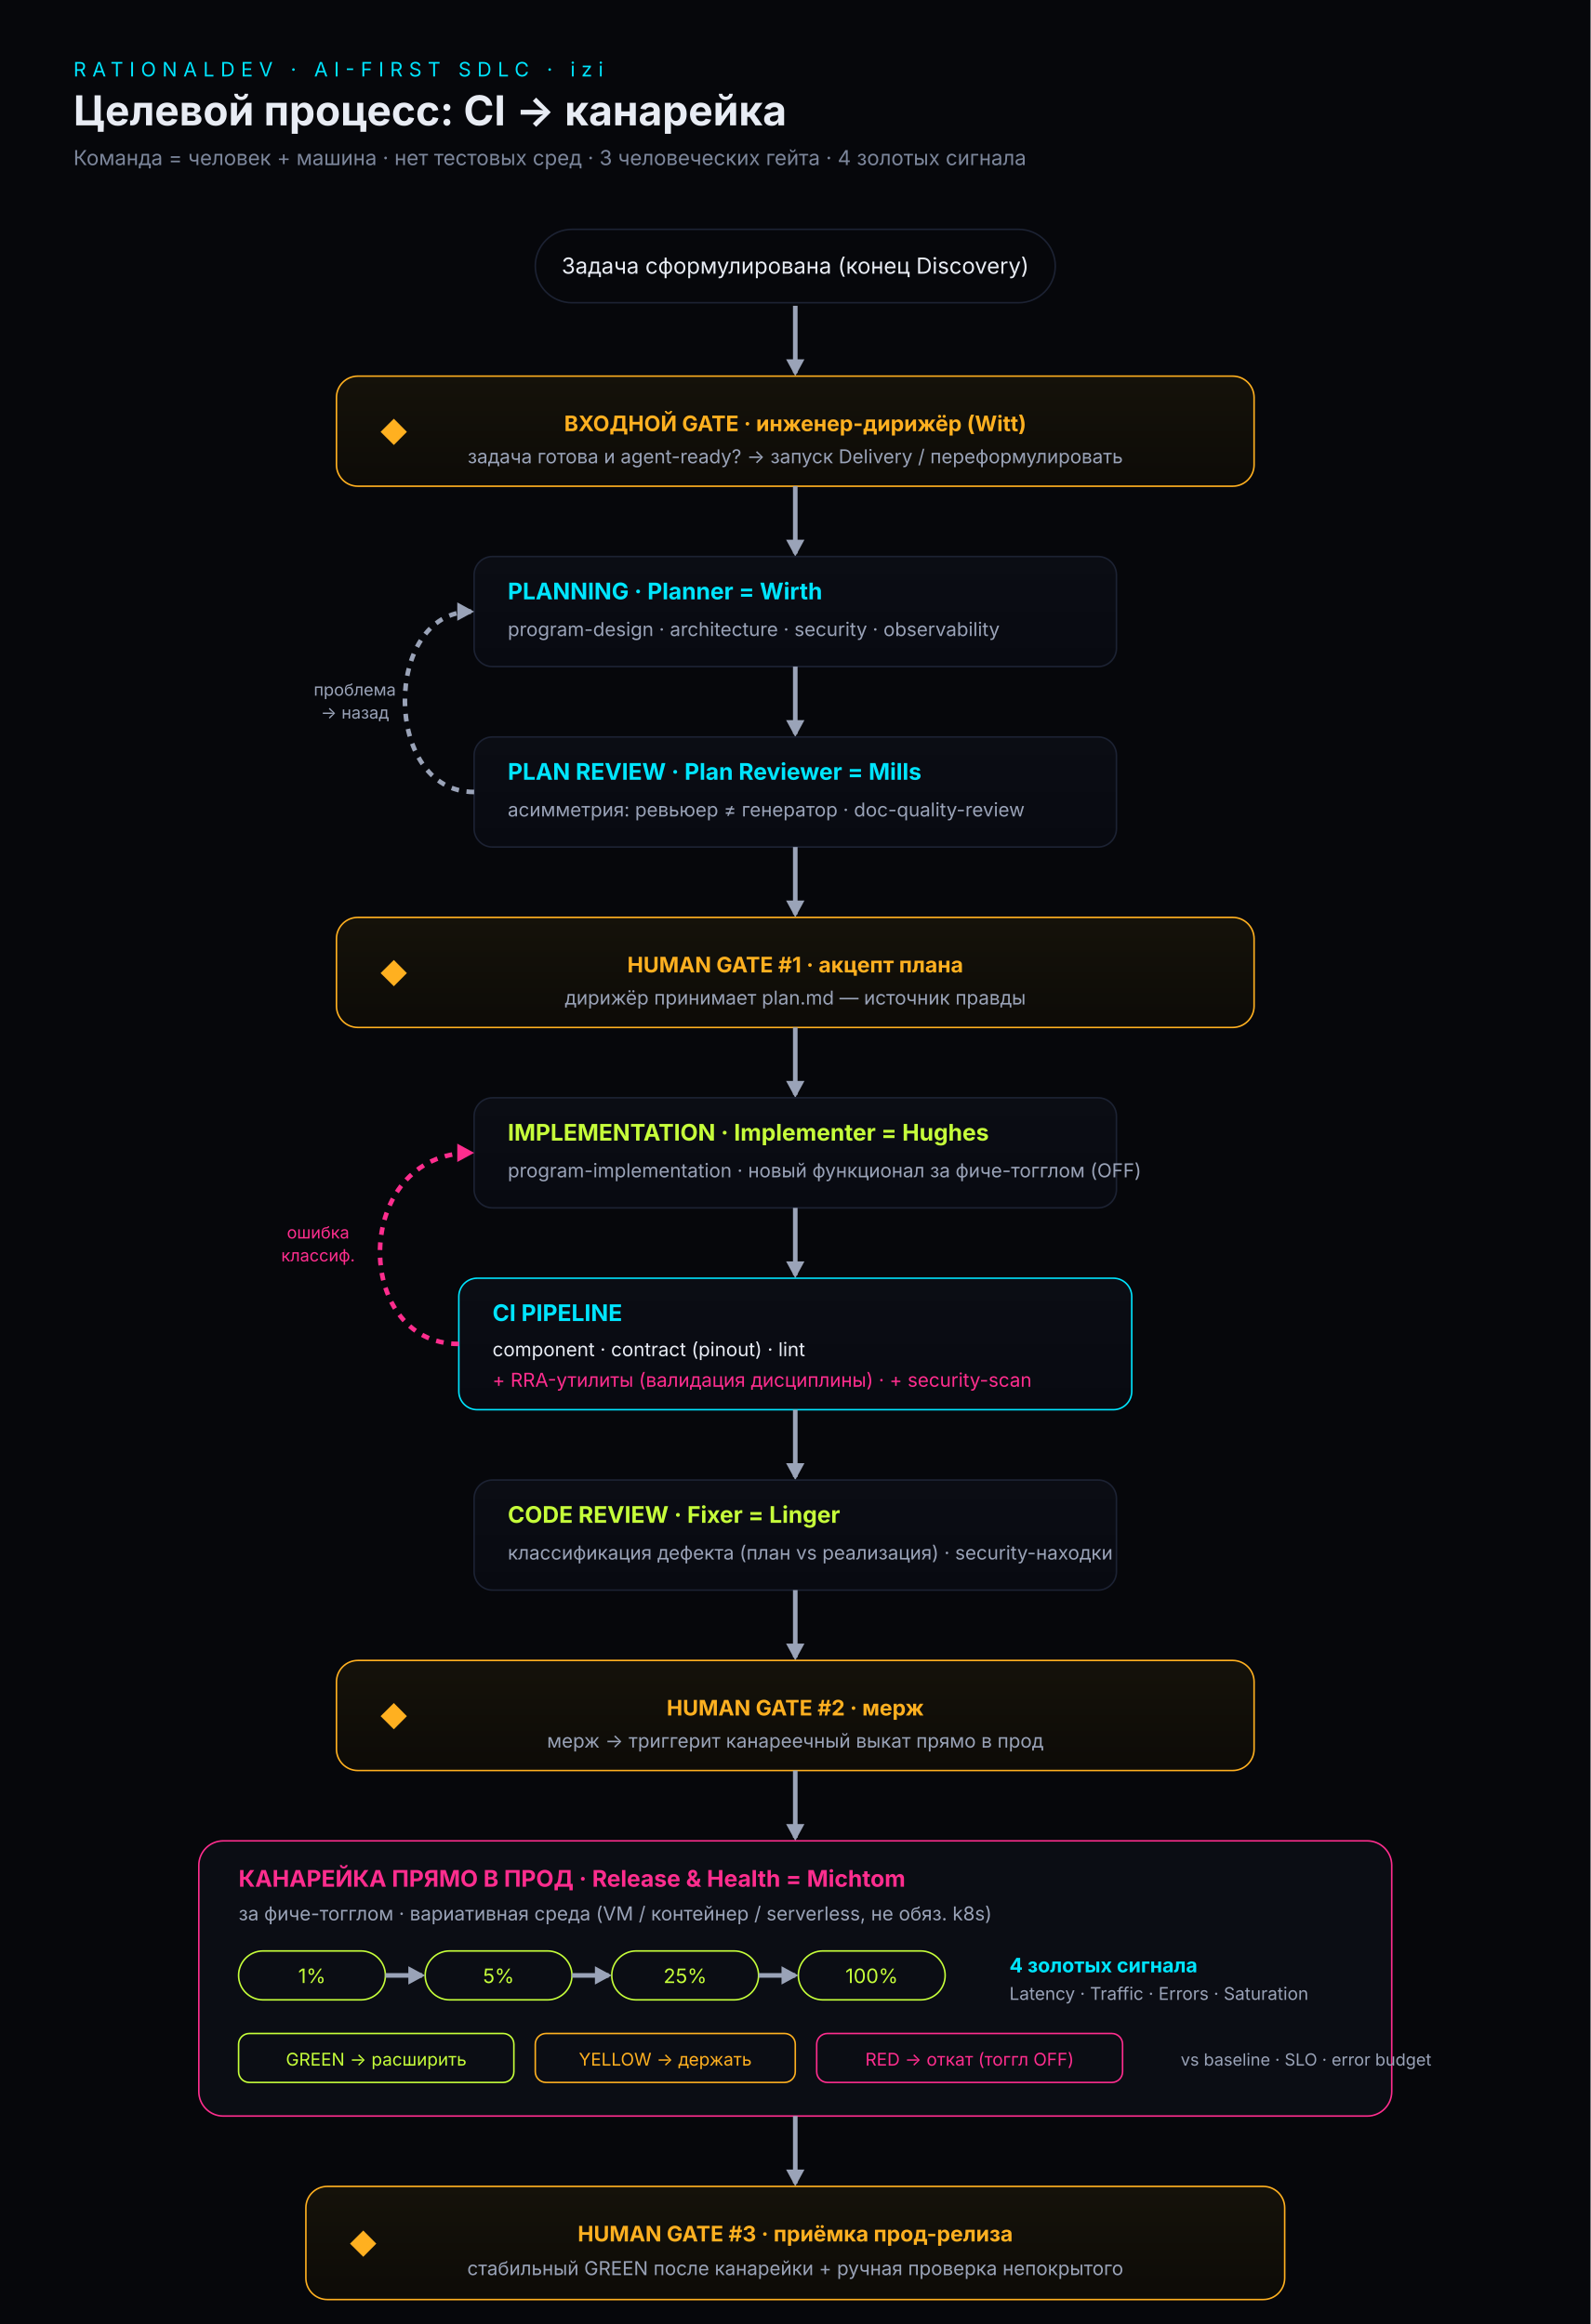
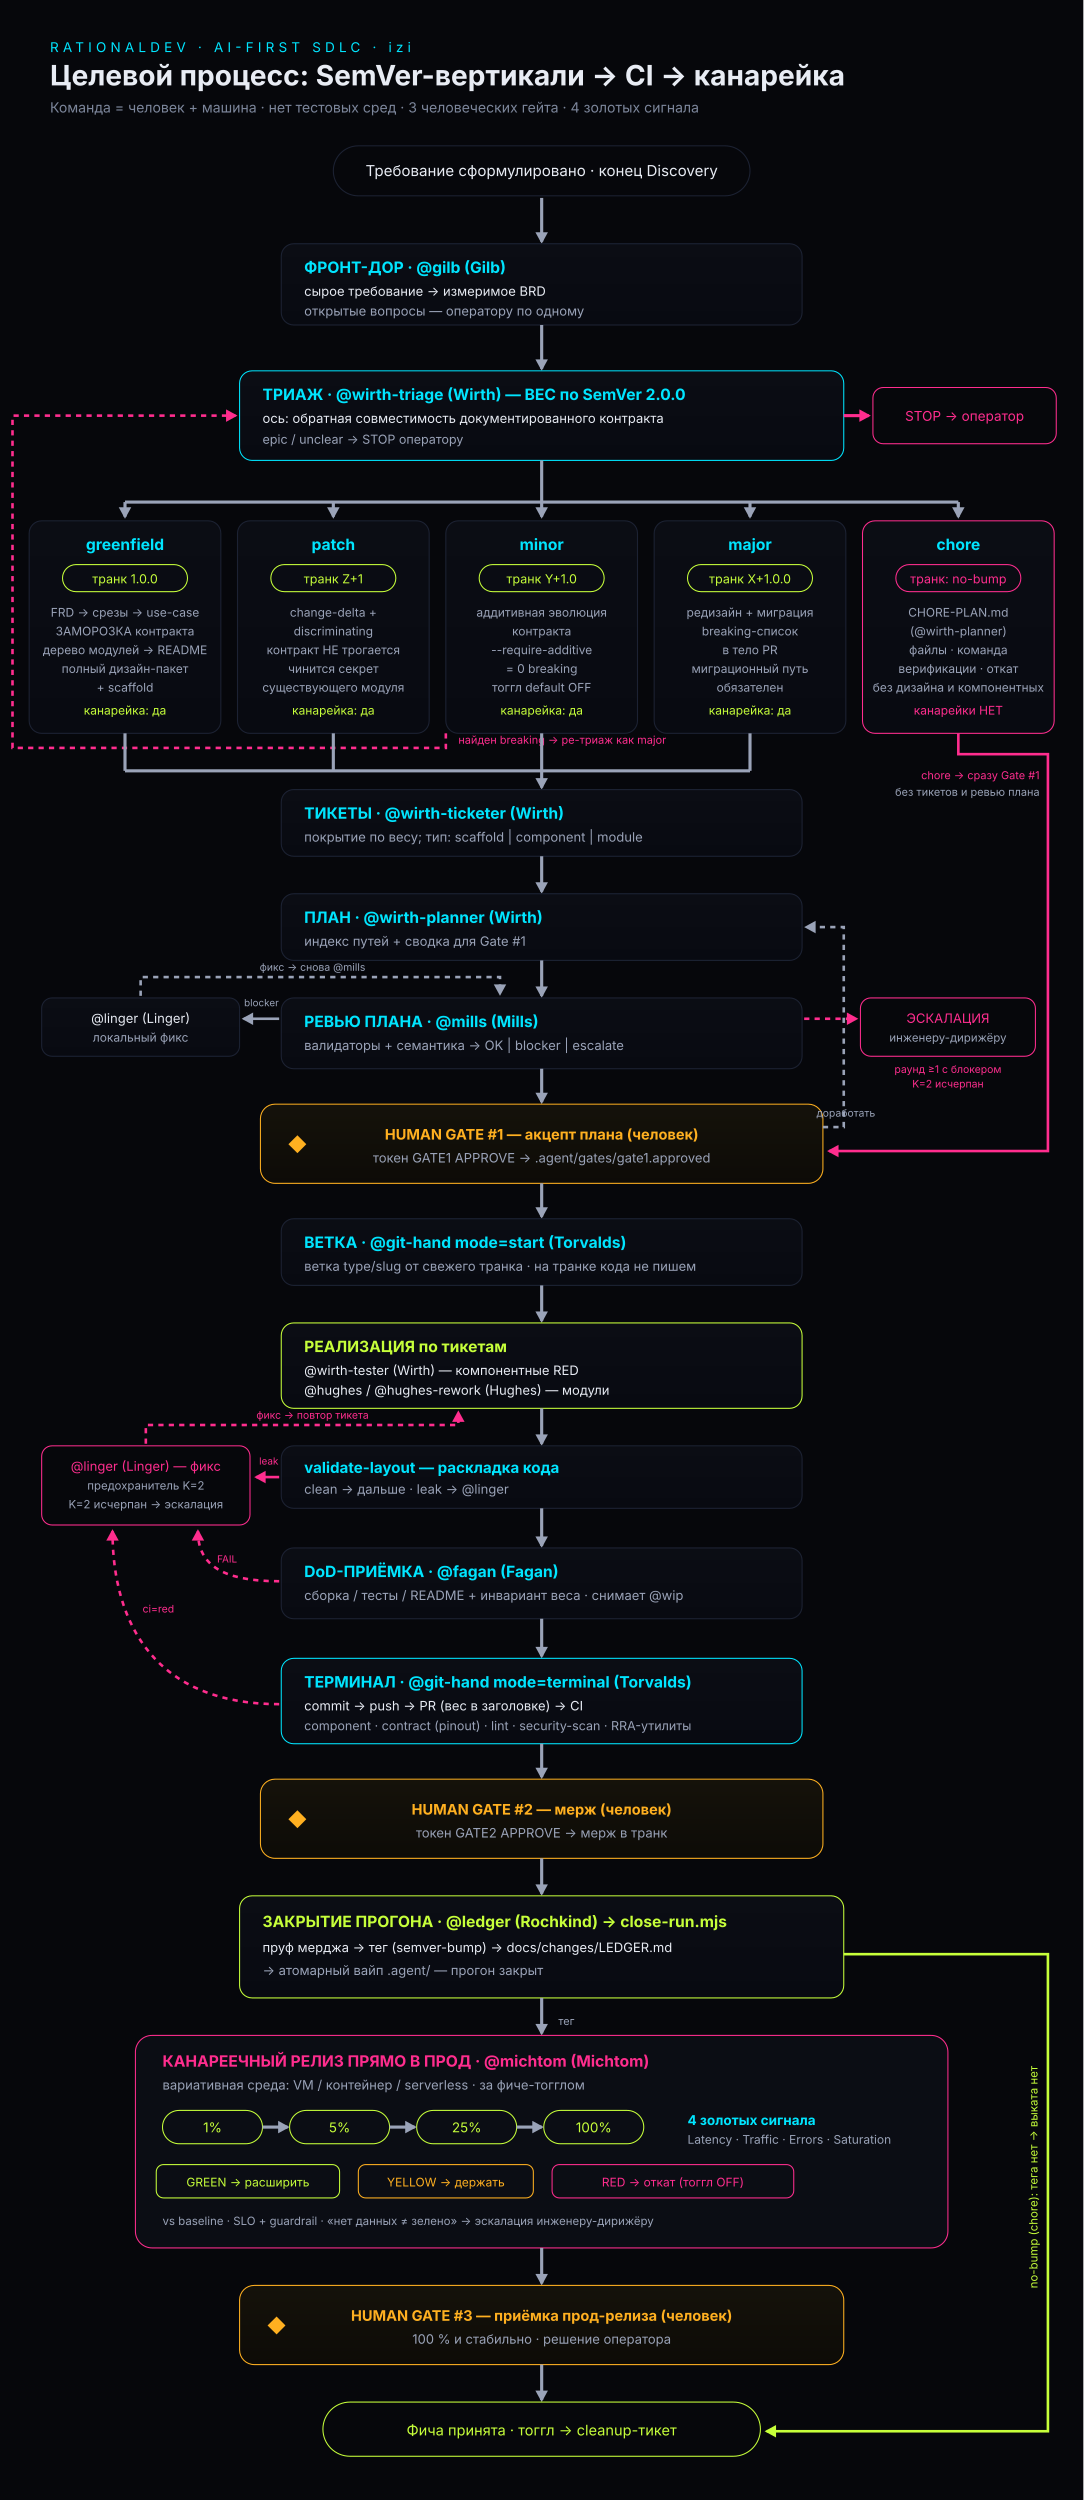
- <svg xmlns="http://www.w3.org/2000/svg" viewBox="0 0 1040 1520" font-family="-apple-system,Segoe UI,Inter,Roboto,sans-serif">
+ <svg xmlns="http://www.w3.org/2000/svg" viewBox="0 0 1040 2400" font-family="-apple-system,Segoe UI,Inter,Roboto,sans-serif">
  <defs>
    <linearGradient id="card" x1="0" y1="0" x2="0" y2="1">
      <stop offset="0" stop-color="#0b0d14" />
      <stop offset="1" stop-color="#080a11" />
    </linearGradient>
    <linearGradient id="gate" x1="0" y1="0" x2="0" y2="1">
      <stop offset="0" stop-color="#15120a" />
      <stop offset="1" stop-color="#0d0b07" />
    </linearGradient>
    <marker id="arr" markerUnits="userSpaceOnUse" markerWidth="13" markerHeight="13" refX="9" refY="6" orient="auto">
      <path d="M0,0 L11,6 L0,12 Z" fill="#9aa3b8" />
    </marker>
    <marker id="arrR" markerUnits="userSpaceOnUse" markerWidth="13" markerHeight="13" refX="9" refY="6" orient="auto">
      <path d="M0,0 L11,6 L0,12 Z" fill="#ff2d8e" />
    </marker>
+     <marker id="arrG" markerUnits="userSpaceOnUse" markerWidth="13" markerHeight="13" refX="9" refY="6" orient="auto">
+       <path d="M0,0 L11,6 L0,12 Z" fill="#c6ff3a" />
+     </marker>
  </defs>
-   <rect x="0" y="0" width="1040" height="1520" fill="#06070b" />
+   <rect x="0" y="0" width="1040" height="2400" fill="#06070b" />
  <text x="48" y="50" fill="#00e5ff" font-size="13" letter-spacing="4">RATIONALDEV · AI-FIRST SDLC · izi</text>
-   <text x="48" y="82" fill="#e8ecf4" font-size="27" font-weight="700">Целевой процесс: CI → канарейка</text>
+   <text x="48" y="82" fill="#e8ecf4" font-size="27" font-weight="700">Целевой процесс: SemVer-вертикали → CI → канарейка</text>
  <text x="48" y="108" fill="#7c869b" font-size="13.5">Команда = человек + машина · нет тестовых сред · 3 человеческих гейта · 4 золотых сигнала</text>
-   <rect x="350" y="150" width="340" height="48" rx="24" fill="none" stroke="#1c2233" />
-   <text x="520" y="179" fill="#e8ecf4" font-size="14.5" text-anchor="middle">Задача сформулирована (конец Discovery)</text>
-   <line x1="520" y1="200" x2="520" y2="244" stroke="#9aa3b8" stroke-width="3" marker-end="url(#arr)" />
-   <rect x="220" y="246" width="600" height="72" rx="14" fill="url(#gate)" stroke="#ffb020" />
-   <text x="248" y="289" fill="#ffb020" font-size="18">◆</text>
-   <text x="520" y="282" fill="#ffb020" font-size="14" text-anchor="middle" font-weight="700">ВХОДНОЙ GATE · инженер-дирижёр (Witt)</text>
-   <text x="520" y="303" fill="#9aa3b8" font-size="12.5" text-anchor="middle">задача готова и agent-ready? → запуск Delivery / переформулировать</text>
-   <line x1="520" y1="318" x2="520" y2="362" stroke="#9aa3b8" stroke-width="3" marker-end="url(#arr)" />
-   <rect x="310" y="364" width="420" height="72" rx="12" fill="url(#card)" stroke="#1c2233" />
-   <text x="332" y="392" fill="#00e5ff" font-size="15" font-weight="700">PLANNING · Planner = Wirth</text>
-   <text x="332" y="416" fill="#9aa3b8" font-size="12.5">program-design · architecture · security · observability</text>
-   <line x1="520" y1="436" x2="520" y2="480" stroke="#9aa3b8" stroke-width="3" marker-end="url(#arr)" />
-   <rect x="310" y="482" width="420" height="72" rx="12" fill="url(#card)" stroke="#1c2233" />
-   <text x="332" y="510" fill="#00e5ff" font-size="15" font-weight="700">PLAN REVIEW · Plan Reviewer = Mills</text>
-   <text x="332" y="534" fill="#9aa3b8" font-size="12.5">асимметрия: ревьюер ≠ генератор · doc-quality-review</text>
-   <path d="M310,518 C250,518 250,400 308,400" fill="none" stroke="#9aa3b8" stroke-width="3" stroke-dasharray="5 5" marker-end="url(#arr)" />
-   <text x="232" y="455" fill="#9aa3b8" font-size="11" text-anchor="middle">проблема</text>
-   <text x="232" y="470" fill="#9aa3b8" font-size="11" text-anchor="middle">→ назад</text>
-   <line x1="520" y1="554" x2="520" y2="598" stroke="#9aa3b8" stroke-width="3" marker-end="url(#arr)" />
-   <rect x="220" y="600" width="600" height="72" rx="14" fill="url(#gate)" stroke="#ffb020" />
-   <text x="248" y="643" fill="#ffb020" font-size="18">◆</text>
-   <text x="520" y="636" fill="#ffb020" font-size="14" text-anchor="middle" font-weight="700">HUMAN GATE #1 · акцепт плана</text>
-   <text x="520" y="657" fill="#9aa3b8" font-size="12.5" text-anchor="middle">дирижёр принимает plan.md — источник правды</text>
-   <line x1="520" y1="672" x2="520" y2="716" stroke="#9aa3b8" stroke-width="3" marker-end="url(#arr)" />
-   <rect x="310" y="718" width="420" height="72" rx="12" fill="url(#card)" stroke="#1c2233" />
-   <text x="332" y="746" fill="#c6ff3a" font-size="15" font-weight="700">IMPLEMENTATION · Implementer = Hughes</text>
-   <text x="332" y="770" fill="#9aa3b8" font-size="12.5">program-implementation · новый функционал за фиче-тогглом (OFF)</text>
-   <line x1="520" y1="790" x2="520" y2="834" stroke="#9aa3b8" stroke-width="3" marker-end="url(#arr)" />
-   <rect x="300" y="836" width="440" height="86" rx="12" fill="url(#card)" stroke="#00e5ff" />
-   <text x="322" y="864" fill="#00e5ff" font-size="15" font-weight="700">CI PIPELINE</text>
-   <text x="322" y="887" fill="#e8ecf4" font-size="12.5">component · contract (pinout) · lint</text>
-   <text x="322" y="907" fill="#ff2d8e" font-size="12.5">+ RRA-утилиты (валидация дисциплины) · + security-scan</text>
-   <path d="M300,879 C230,879 230,754 308,754" fill="none" stroke="#ff2d8e" stroke-width="3" stroke-dasharray="5 5" marker-end="url(#arrR)" />
-   <text x="208" y="810" fill="#ff2d8e" font-size="11" text-anchor="middle">ошибка</text>
-   <text x="208" y="825" fill="#ff2d8e" font-size="11" text-anchor="middle">классиф.</text>
-   <line x1="520" y1="922" x2="520" y2="966" stroke="#9aa3b8" stroke-width="3" marker-end="url(#arr)" />
-   <rect x="310" y="968" width="420" height="72" rx="12" fill="url(#card)" stroke="#1c2233" />
-   <text x="332" y="996" fill="#c6ff3a" font-size="15" font-weight="700">CODE REVIEW · Fixer = Linger</text>
-   <text x="332" y="1020" fill="#9aa3b8" font-size="12.5">классификация дефекта (план vs реализация) · security-находки</text>
-   <line x1="520" y1="1040" x2="520" y2="1084" stroke="#9aa3b8" stroke-width="3" marker-end="url(#arr)" />
-   <rect x="220" y="1086" width="600" height="72" rx="14" fill="url(#gate)" stroke="#ffb020" />
-   <text x="248" y="1129" fill="#ffb020" font-size="18">◆</text>
-   <text x="520" y="1122" fill="#ffb020" font-size="14" text-anchor="middle" font-weight="700">HUMAN GATE #2 · мерж</text>
-   <text x="520" y="1143" fill="#9aa3b8" font-size="12.5" text-anchor="middle">мерж → триггерит канареечный выкат прямо в прод</text>
-   <line x1="520" y1="1158" x2="520" y2="1202" stroke="#9aa3b8" stroke-width="3" marker-end="url(#arr)" />
-   <rect x="130" y="1204" width="780" height="180" rx="16" fill="#0b0d14" stroke="#ff2d8e" />
-   <text x="156" y="1234" fill="#ff2d8e" font-size="15" font-weight="700">КАНАРЕЙКА ПРЯМО В ПРОД · Release &amp; Health = Michtom</text>
-   <text x="156" y="1256" fill="#9aa3b8" font-size="12.5">за фиче-тогглом · вариативная среда (VM / контейнер / serverless, не обяз. k8s)</text>
+   <rect x="320" y="140" width="400" height="48" rx="24" fill="none" stroke="#1c2233" />
+   <text x="520" y="169" fill="#e8ecf4" font-size="14.5" text-anchor="middle">Требование сформулировано · конец Discovery</text>
+   <line x1="520" y1="190" x2="520" y2="232" stroke="#9aa3b8" stroke-width="3" marker-end="url(#arr)" />
+   <rect x="270" y="234" width="500" height="78" rx="12" fill="url(#card)" stroke="#1c2233" />
+   <text x="292" y="262" fill="#00e5ff" font-size="15" font-weight="700">ФРОНТ-ДОР · @gilb (Gilb)</text>
+   <text x="292" y="284" fill="#e8ecf4" font-size="12.5">сырое требование → измеримое BRD</text>
+   <text x="292" y="303" fill="#9aa3b8" font-size="12.5">открытые вопросы — оператору по одному</text>
+   <line x1="520" y1="312" x2="520" y2="354" stroke="#9aa3b8" stroke-width="3" marker-end="url(#arr)" />
+   <rect x="230" y="356" width="580" height="86" rx="12" fill="url(#card)" stroke="#00e5ff" />
+   <text x="252" y="384" fill="#00e5ff" font-size="15" font-weight="700">ТРИАЖ · @wirth-triage (Wirth) — ВЕС по SemVer 2.0.0</text>
+   <text x="252" y="406" fill="#e8ecf4" font-size="12.5">ось: обратная совместимость документированного контракта</text>
+   <text x="252" y="426" fill="#9aa3b8" font-size="12">epic / unclear → STOP оператору</text>
+   <line x1="810" y1="399" x2="834" y2="399" stroke="#ff2d8e" stroke-width="3" marker-end="url(#arrR)" />
+   <rect x="838" y="372" width="176" height="54" rx="10" fill="none" stroke="#ff2d8e" />
+   <text x="926" y="404" fill="#ff2d8e" font-size="13" text-anchor="middle">STOP → оператор</text>
+   <line x1="520" y1="442" x2="520" y2="482" stroke="#9aa3b8" stroke-width="3" />
+   <line x1="120" y1="482" x2="920" y2="482" stroke="#9aa3b8" stroke-width="3" />
+   <line x1="120" y1="482" x2="120" y2="496" stroke="#9aa3b8" stroke-width="3" marker-end="url(#arr)" />
+   <line x1="320" y1="482" x2="320" y2="496" stroke="#9aa3b8" stroke-width="3" marker-end="url(#arr)" />
+   <line x1="520" y1="482" x2="520" y2="496" stroke="#9aa3b8" stroke-width="3" marker-end="url(#arr)" />
+   <line x1="720" y1="482" x2="720" y2="496" stroke="#9aa3b8" stroke-width="3" marker-end="url(#arr)" />
+   <line x1="920" y1="482" x2="920" y2="496" stroke="#9aa3b8" stroke-width="3" marker-end="url(#arr)" />
+   <rect x="28" y="500" width="184" height="204" rx="12" fill="url(#card)" stroke="#1c2233" />
+   <text x="120" y="528" fill="#00e5ff" font-size="15" font-weight="700" text-anchor="middle">greenfield</text>
+   <rect x="60" y="542" width="120" height="26" rx="13" fill="none" stroke="#c6ff3a" />
+   <text x="120" y="560" fill="#c6ff3a" font-size="12" text-anchor="middle">транк 1.0.0</text>
+   <g font-size="11.5" text-anchor="middle" fill="#9aa3b8">
+     <text x="120" y="592">FRD → срезы → use-case</text>
+     <text x="120" y="610">ЗАМОРОЗКА контракта</text>
+     <text x="120" y="628">дерево модулей → README</text>
+     <text x="120" y="646">полный дизайн-пакет</text>
+     <text x="120" y="664">+ scaffold</text>
+   </g>
+   <text x="120" y="686" fill="#c6ff3a" font-size="11.5" text-anchor="middle">канарейка: да</text>
+   <rect x="228" y="500" width="184" height="204" rx="12" fill="url(#card)" stroke="#1c2233" />
+   <text x="320" y="528" fill="#00e5ff" font-size="15" font-weight="700" text-anchor="middle">patch</text>
+   <rect x="260" y="542" width="120" height="26" rx="13" fill="none" stroke="#c6ff3a" />
+   <text x="320" y="560" fill="#c6ff3a" font-size="12" text-anchor="middle">транк Z+1</text>
+   <g font-size="11.5" text-anchor="middle" fill="#9aa3b8">
+     <text x="320" y="592">change-delta +</text>
+     <text x="320" y="610">discriminating</text>
+     <text x="320" y="628">контракт НЕ трогается</text>
+     <text x="320" y="646">чинится секрет</text>
+     <text x="320" y="664">существующего модуля</text>
+   </g>
+   <text x="320" y="686" fill="#c6ff3a" font-size="11.5" text-anchor="middle">канарейка: да</text>
+   <rect x="428" y="500" width="184" height="204" rx="12" fill="url(#card)" stroke="#1c2233" />
+   <text x="520" y="528" fill="#00e5ff" font-size="15" font-weight="700" text-anchor="middle">minor</text>
+   <rect x="460" y="542" width="120" height="26" rx="13" fill="none" stroke="#c6ff3a" />
+   <text x="520" y="560" fill="#c6ff3a" font-size="12" text-anchor="middle">транк Y+1.0</text>
+   <g font-size="11.5" text-anchor="middle" fill="#9aa3b8">
+     <text x="520" y="592">аддитивная эволюция</text>
+     <text x="520" y="610">контракта</text>
+     <text x="520" y="628">--require-additive</text>
+     <text x="520" y="646">= 0 breaking</text>
+     <text x="520" y="664">тоггл default OFF</text>
+   </g>
+   <text x="520" y="686" fill="#c6ff3a" font-size="11.5" text-anchor="middle">канарейка: да</text>
+   <rect x="628" y="500" width="184" height="204" rx="12" fill="url(#card)" stroke="#1c2233" />
+   <text x="720" y="528" fill="#00e5ff" font-size="15" font-weight="700" text-anchor="middle">major</text>
+   <rect x="660" y="542" width="120" height="26" rx="13" fill="none" stroke="#c6ff3a" />
+   <text x="720" y="560" fill="#c6ff3a" font-size="12" text-anchor="middle">транк X+1.0.0</text>
+   <g font-size="11.5" text-anchor="middle" fill="#9aa3b8">
+     <text x="720" y="592">редизайн + миграция</text>
+     <text x="720" y="610">breaking-список</text>
+     <text x="720" y="628">в тело PR</text>
+     <text x="720" y="646">миграционный путь</text>
+     <text x="720" y="664">обязателен</text>
+   </g>
+   <text x="720" y="686" fill="#c6ff3a" font-size="11.5" text-anchor="middle">канарейка: да</text>
+   <rect x="828" y="500" width="184" height="204" rx="12" fill="url(#card)" stroke="#ff2d8e" />
+   <text x="920" y="528" fill="#00e5ff" font-size="15" font-weight="700" text-anchor="middle">chore</text>
+   <rect x="860" y="542" width="120" height="26" rx="13" fill="none" stroke="#ff2d8e" />
+   <text x="920" y="560" fill="#ff2d8e" font-size="12" text-anchor="middle">транк: no-bump</text>
+   <g font-size="11.5" text-anchor="middle" fill="#9aa3b8">
+     <text x="920" y="592">CHORE-PLAN.md</text>
+     <text x="920" y="610">(@wirth-planner)</text>
+     <text x="920" y="628">файлы · команда</text>
+     <text x="920" y="646">верификации · откат</text>
+     <text x="920" y="664">без дизайна и компонентных</text>
+   </g>
+   <text x="920" y="686" fill="#ff2d8e" font-size="11.5" text-anchor="middle">канарейки НЕТ</text>
+   <path d="M428,704 L428,718 L12,718 L12,399 L226,399" fill="none" stroke="#ff2d8e" stroke-width="2.5" stroke-dasharray="5 5" marker-end="url(#arrR)" />
+   <text x="440" y="714" fill="#ff2d8e" font-size="10.5">найден breaking → ре-триаж как major</text>
+   <line x1="120" y1="704" x2="120" y2="740" stroke="#9aa3b8" stroke-width="3" />
+   <line x1="320" y1="704" x2="320" y2="740" stroke="#9aa3b8" stroke-width="3" />
+   <line x1="520" y1="704" x2="520" y2="740" stroke="#9aa3b8" stroke-width="3" />
+   <line x1="720" y1="704" x2="720" y2="740" stroke="#9aa3b8" stroke-width="3" />
+   <line x1="120" y1="740" x2="720" y2="740" stroke="#9aa3b8" stroke-width="3" />
+   <line x1="520" y1="740" x2="520" y2="756" stroke="#9aa3b8" stroke-width="3" marker-end="url(#arr)" />
+   <path d="M920,704 L920,724 L1006,724 L1006,1105 L796,1105" fill="none" stroke="#ff2d8e" stroke-width="2.5" marker-end="url(#arrR)" />
+   <text x="998" y="748" fill="#ff2d8e" font-size="10.5" text-anchor="end">chore → сразу Gate #1</text>
+   <text x="998" y="764" fill="#9aa3b8" font-size="10.5" text-anchor="end">без тикетов и ревью плана</text>
+   <rect x="270" y="758" width="500" height="64" rx="12" fill="url(#card)" stroke="#1c2233" />
+   <text x="292" y="786" fill="#00e5ff" font-size="15" font-weight="700">ТИКЕТЫ · @wirth-ticketer (Wirth)</text>
+   <text x="292" y="808" fill="#9aa3b8" font-size="12.5">покрытие по весу; тип: scaffold | component | module</text>
+   <line x1="520" y1="822" x2="520" y2="856" stroke="#9aa3b8" stroke-width="3" marker-end="url(#arr)" />
+   <rect x="270" y="858" width="500" height="64" rx="12" fill="url(#card)" stroke="#1c2233" />
+   <text x="292" y="886" fill="#00e5ff" font-size="15" font-weight="700">ПЛАН · @wirth-planner (Wirth)</text>
+   <text x="292" y="908" fill="#9aa3b8" font-size="12.5">индекс путей + сводка для Gate #1</text>
+   <line x1="520" y1="922" x2="520" y2="956" stroke="#9aa3b8" stroke-width="3" marker-end="url(#arr)" />
+   <rect x="270" y="958" width="500" height="68" rx="12" fill="url(#card)" stroke="#1c2233" />
+   <text x="292" y="986" fill="#00e5ff" font-size="15" font-weight="700">РЕВЬЮ ПЛАНА · @mills (Mills)</text>
+   <text x="292" y="1008" fill="#9aa3b8" font-size="12.5">валидаторы + семантика → OK | blocker | escalate</text>
+   <rect x="40" y="958" width="190" height="56" rx="10" fill="url(#card)" stroke="#1c2233" />
+   <text x="135" y="982" fill="#e8ecf4" font-size="12.5" text-anchor="middle">@linger (Linger)</text>
+   <text x="135" y="1000" fill="#9aa3b8" font-size="11.5" text-anchor="middle">локальный фикс</text>
+   <line x1="268" y1="978" x2="234" y2="978" stroke="#9aa3b8" stroke-width="2.5" marker-end="url(#arr)" />
+   <text x="251" y="966" fill="#9aa3b8" font-size="9.5" text-anchor="middle">blocker</text>
+   <path d="M135,956 L135,938 L480,938 L480,954" fill="none" stroke="#9aa3b8" stroke-width="2.5" stroke-dasharray="5 5" marker-end="url(#arr)" />
+   <text x="300" y="932" fill="#9aa3b8" font-size="10" text-anchor="middle">фикс → снова @mills</text>
+   <rect x="826" y="958" width="168" height="56" rx="10" fill="none" stroke="#ff2d8e" />
+   <text x="910" y="982" fill="#ff2d8e" font-size="12.5" text-anchor="middle">ЭСКАЛАЦИЯ</text>
+   <text x="910" y="1000" fill="#9aa3b8" font-size="11" text-anchor="middle">инженеру-дирижёру</text>
+   <line x1="772" y1="978" x2="822" y2="978" stroke="#ff2d8e" stroke-width="2.5" stroke-dasharray="5 5" marker-end="url(#arrR)" />
+   <text x="910" y="1030" fill="#ff2d8e" font-size="10" text-anchor="middle">раунд ≥1 с блокером</text>
+   <text x="910" y="1044" fill="#ff2d8e" font-size="10" text-anchor="middle">K=2 исчерпан</text>
+   <line x1="520" y1="1026" x2="520" y2="1058" stroke="#9aa3b8" stroke-width="3" marker-end="url(#arr)" />
+   <rect x="250" y="1060" width="540" height="76" rx="14" fill="url(#gate)" stroke="#ffb020" />
+   <text x="276" y="1105" fill="#ffb020" font-size="18">◆</text>
+   <text x="520" y="1094" fill="#ffb020" font-size="14" text-anchor="middle" font-weight="700">HUMAN GATE #1 — акцепт плана (человек)</text>
+   <text x="520" y="1116" fill="#9aa3b8" font-size="12.5" text-anchor="middle">токен GATE1 APPROVE → .agent/gates/gate1.approved</text>
+   <path d="M790,1082 L810,1082 L810,890 L774,890" fill="none" stroke="#9aa3b8" stroke-width="2.5" stroke-dasharray="5 5" marker-end="url(#arr)" />
+   <text x="812" y="1072" fill="#9aa3b8" font-size="10" text-anchor="middle">доработать</text>
+   <line x1="520" y1="1136" x2="520" y2="1168" stroke="#9aa3b8" stroke-width="3" marker-end="url(#arr)" />
+   <rect x="270" y="1170" width="500" height="64" rx="12" fill="url(#card)" stroke="#1c2233" />
+   <text x="292" y="1198" fill="#00e5ff" font-size="15" font-weight="700">ВЕТКА · @git-hand mode=start (Torvalds)</text>
+   <text x="292" y="1220" fill="#9aa3b8" font-size="12.5">ветка type/slug от свежего транка · на транке кода не пишем</text>
+   <line x1="520" y1="1234" x2="520" y2="1268" stroke="#9aa3b8" stroke-width="3" marker-end="url(#arr)" />
+   <rect x="270" y="1270" width="500" height="82" rx="12" fill="url(#card)" stroke="#c6ff3a" />
+   <text x="292" y="1298" fill="#c6ff3a" font-size="15" font-weight="700">РЕАЛИЗАЦИЯ по тикетам</text>
+   <text x="292" y="1320" fill="#e8ecf4" font-size="12.5">@wirth-tester (Wirth) — компонентные RED</text>
+   <text x="292" y="1339" fill="#e8ecf4" font-size="12.5">@hughes / @hughes-rework (Hughes) — модули</text>
+   <line x1="520" y1="1352" x2="520" y2="1386" stroke="#9aa3b8" stroke-width="3" marker-end="url(#arr)" />
+   <rect x="270" y="1388" width="500" height="60" rx="12" fill="url(#card)" stroke="#1c2233" />
+   <text x="292" y="1414" fill="#00e5ff" font-size="14.5" font-weight="700">validate-layout — раскладка кода</text>
+   <text x="292" y="1434" fill="#9aa3b8" font-size="12.5">clean → дальше · leak → @linger</text>
+   <rect x="40" y="1388" width="200" height="76" rx="10" fill="none" stroke="#ff2d8e" />
+   <text x="140" y="1412" fill="#ff2d8e" font-size="12.5" text-anchor="middle">@linger (Linger) — фикс</text>
+   <text x="140" y="1430" fill="#9aa3b8" font-size="11" text-anchor="middle">предохранитель K=2</text>
+   <text x="140" y="1448" fill="#9aa3b8" font-size="11" text-anchor="middle">K=2 исчерпан → эскалация</text>
+   <line x1="268" y1="1418" x2="246" y2="1418" stroke="#ff2d8e" stroke-width="2.5" marker-end="url(#arrR)" />
+   <text x="258" y="1406" fill="#ff2d8e" font-size="9.5" text-anchor="middle">leak</text>
+   <path d="M140,1386 L140,1368 L440,1368 L440,1356" fill="none" stroke="#ff2d8e" stroke-width="2.5" stroke-dasharray="5 5" marker-end="url(#arrR)" />
+   <text x="300" y="1362" fill="#ff2d8e" font-size="10" text-anchor="middle">фикс → повтор тикета</text>
+   <line x1="520" y1="1448" x2="520" y2="1484" stroke="#9aa3b8" stroke-width="3" marker-end="url(#arr)" />
+   <rect x="270" y="1486" width="500" height="68" rx="12" fill="url(#card)" stroke="#1c2233" />
+   <text x="292" y="1514" fill="#00e5ff" font-size="15" font-weight="700">DoD-ПРИЁМКА · @fagan (Fagan)</text>
+   <text x="292" y="1536" fill="#9aa3b8" font-size="12.5">сборка / тесты / README + инвариант веса · снимает @wip</text>
+   <path d="M268,1518 C210,1518 190,1500 190,1470" fill="none" stroke="#ff2d8e" stroke-width="2.5" stroke-dasharray="5 5" marker-end="url(#arrR)" />
+   <text x="218" y="1500" fill="#ff2d8e" font-size="9.5" text-anchor="middle">FAIL</text>
+   <line x1="520" y1="1554" x2="520" y2="1590" stroke="#9aa3b8" stroke-width="3" marker-end="url(#arr)" />
+   <rect x="270" y="1592" width="500" height="82" rx="12" fill="url(#card)" stroke="#00e5ff" />
+   <text x="292" y="1620" fill="#00e5ff" font-size="15" font-weight="700">ТЕРМИНАЛ · @git-hand mode=terminal (Torvalds)</text>
+   <text x="292" y="1642" fill="#e8ecf4" font-size="12.5">commit → push → PR (вес в заголовке) → CI</text>
+   <text x="292" y="1661" fill="#9aa3b8" font-size="12">component · contract (pinout) · lint · security-scan · RRA-утилиты</text>
+   <path d="M268,1636 C150,1636 108,1560 108,1470" fill="none" stroke="#ff2d8e" stroke-width="2.5" stroke-dasharray="5 5" marker-end="url(#arrR)" />
+   <text x="152" y="1548" fill="#ff2d8e" font-size="10" text-anchor="middle">ci=red</text>
+   <line x1="520" y1="1674" x2="520" y2="1706" stroke="#9aa3b8" stroke-width="3" marker-end="url(#arr)" />
+   <rect x="250" y="1708" width="540" height="76" rx="14" fill="url(#gate)" stroke="#ffb020" />
+   <text x="276" y="1753" fill="#ffb020" font-size="18">◆</text>
+   <text x="520" y="1742" fill="#ffb020" font-size="14" text-anchor="middle" font-weight="700">HUMAN GATE #2 — мерж (человек)</text>
+   <text x="520" y="1764" fill="#9aa3b8" font-size="12.5" text-anchor="middle">токен GATE2 APPROVE → мерж в транк</text>
+   <line x1="520" y1="1784" x2="520" y2="1818" stroke="#9aa3b8" stroke-width="3" marker-end="url(#arr)" />
+   <rect x="230" y="1820" width="580" height="98" rx="12" fill="url(#card)" stroke="#c6ff3a" />
+   <text x="252" y="1850" fill="#c6ff3a" font-size="15" font-weight="700">ЗАКРЫТИЕ ПРОГОНА · @ledger (Rochkind) → close-run.mjs</text>
+   <text x="252" y="1874" fill="#e8ecf4" font-size="12.5">пруф мерджа → тег (semver-bump) → docs/changes/LEDGER.md</text>
+   <text x="252" y="1896" fill="#9aa3b8" font-size="12.5">→ атомарный вайп .agent/ — прогон закрыт</text>
+   <path d="M810,1876 L1006,1876 L1006,2334 L736,2334" fill="none" stroke="#c6ff3a" stroke-width="2.5" marker-end="url(#arrG)" />
+   <text x="996" y="2090" fill="#c6ff3a" font-size="11" text-anchor="middle" transform="rotate(-90 996 2090)">no-bump (chore): тега нет → выката нет</text>
+   <line x1="520" y1="1918" x2="520" y2="1952" stroke="#9aa3b8" stroke-width="3" marker-end="url(#arr)" />
+   <text x="536" y="1944" fill="#9aa3b8" font-size="10.5">тег</text>
+   <rect x="130" y="1954" width="780" height="204" rx="16" fill="#0b0d14" stroke="#ff2d8e" />
+   <text x="156" y="1984" fill="#ff2d8e" font-size="15" font-weight="700">КАНАРЕЕЧНЫЙ РЕЛИЗ ПРЯМО В ПРОД · @michtom (Michtom)</text>
+   <text x="156" y="2006" fill="#9aa3b8" font-size="12.5">вариативная среда: VM / контейнер / serverless · за фиче-тогглом</text>
  <g font-size="13" text-anchor="middle">
-     <rect x="156" y="1276" width="96" height="32" rx="16" fill="none" stroke="#c6ff3a" />
-     <text x="204" y="1297" fill="#c6ff3a">1%</text>
-     <rect x="278" y="1276" width="96" height="32" rx="16" fill="none" stroke="#c6ff3a" />
-     <text x="326" y="1297" fill="#c6ff3a">5%</text>
-     <rect x="400" y="1276" width="96" height="32" rx="16" fill="none" stroke="#c6ff3a" />
-     <text x="448" y="1297" fill="#c6ff3a">25%</text>
-     <rect x="522" y="1276" width="96" height="32" rx="16" fill="none" stroke="#c6ff3a" />
-     <text x="570" y="1297" fill="#c6ff3a">100%</text>
-     <line x1="252" y1="1292" x2="276" y2="1292" stroke="#9aa3b8" stroke-width="3" marker-end="url(#arr)" />
-     <line x1="374" y1="1292" x2="398" y2="1292" stroke="#9aa3b8" stroke-width="3" marker-end="url(#arr)" />
-     <line x1="496" y1="1292" x2="520" y2="1292" stroke="#9aa3b8" stroke-width="3" marker-end="url(#arr)" />
-   </g>
-   <text x="660" y="1290" fill="#00e5ff" font-size="13" font-weight="700">4 золотых сигнала</text>
-   <text x="660" y="1308" fill="#9aa3b8" font-size="11.5">Latency · Traffic · Errors · Saturation</text>
+     <rect x="156" y="2026" width="96" height="32" rx="16" fill="none" stroke="#c6ff3a" />
+     <text x="204" y="2047" fill="#c6ff3a">1%</text>
+     <rect x="278" y="2026" width="96" height="32" rx="16" fill="none" stroke="#c6ff3a" />
+     <text x="326" y="2047" fill="#c6ff3a">5%</text>
+     <rect x="400" y="2026" width="96" height="32" rx="16" fill="none" stroke="#c6ff3a" />
+     <text x="448" y="2047" fill="#c6ff3a">25%</text>
+     <rect x="522" y="2026" width="96" height="32" rx="16" fill="none" stroke="#c6ff3a" />
+     <text x="570" y="2047" fill="#c6ff3a">100%</text>
+     <line x1="252" y1="2042" x2="276" y2="2042" stroke="#9aa3b8" stroke-width="3" marker-end="url(#arr)" />
+     <line x1="374" y1="2042" x2="398" y2="2042" stroke="#9aa3b8" stroke-width="3" marker-end="url(#arr)" />
+     <line x1="496" y1="2042" x2="520" y2="2042" stroke="#9aa3b8" stroke-width="3" marker-end="url(#arr)" />
+   </g>
+   <text x="660" y="2040" fill="#00e5ff" font-size="13" font-weight="700">4 золотых сигнала</text>
+   <text x="660" y="2058" fill="#9aa3b8" font-size="11.5">Latency · Traffic · Errors · Saturation</text>
  <g font-size="11.5" text-anchor="middle">
-     <rect x="156" y="1330" width="180" height="32" rx="7" fill="none" stroke="#c6ff3a" />
-     <text x="246" y="1351" fill="#c6ff3a">GREEN → расширить</text>
-     <rect x="350" y="1330" width="170" height="32" rx="7" fill="none" stroke="#ffb020" />
-     <text x="435" y="1351" fill="#ffb020">YELLOW → держать</text>
-     <rect x="534" y="1330" width="200" height="32" rx="7" fill="none" stroke="#ff2d8e" />
-     <text x="634" y="1351" fill="#ff2d8e">RED → откат (тоггл OFF)</text>
-   </g>
-   <text x="772" y="1351" fill="#9aa3b8" font-size="11">vs baseline · SLO · error budget</text>
-   <line x1="520" y1="1384" x2="520" y2="1428" stroke="#9aa3b8" stroke-width="3" marker-end="url(#arr)" />
-   <rect x="200" y="1430" width="640" height="74" rx="14" fill="url(#gate)" stroke="#ffb020" />
-   <text x="228" y="1474" fill="#ffb020" font-size="18">◆</text>
-   <text x="520" y="1466" fill="#ffb020" font-size="14" text-anchor="middle" font-weight="700">HUMAN GATE #3 · приёмка прод-релиза</text>
-   <text x="520" y="1488" fill="#9aa3b8" font-size="12.5" text-anchor="middle">стабильный GREEN после канарейки + ручная проверка непокрытого</text>
+     <rect x="150" y="2078" width="176" height="32" rx="7" fill="none" stroke="#c6ff3a" />
+     <text x="238" y="2099" fill="#c6ff3a">GREEN → расширить</text>
+     <rect x="344" y="2078" width="168" height="32" rx="7" fill="none" stroke="#ffb020" />
+     <text x="428" y="2099" fill="#ffb020">YELLOW → держать</text>
+     <rect x="530" y="2078" width="232" height="32" rx="7" fill="none" stroke="#ff2d8e" />
+     <text x="646" y="2099" fill="#ff2d8e">RED → откат (тоггл OFF)</text>
+   </g>
+   <text x="156" y="2136" fill="#9aa3b8" font-size="11">vs baseline · SLO + guardrail · «нет данных ≠ зелено» → эскалация инженеру-дирижёру</text>
+   <line x1="520" y1="2158" x2="520" y2="2192" stroke="#9aa3b8" stroke-width="3" marker-end="url(#arr)" />
+   <rect x="230" y="2194" width="580" height="76" rx="14" fill="url(#gate)" stroke="#ffb020" />
+   <text x="256" y="2239" fill="#ffb020" font-size="18">◆</text>
+   <text x="520" y="2228" fill="#ffb020" font-size="14" text-anchor="middle" font-weight="700">HUMAN GATE #3 — приёмка прод-релиза (человек)</text>
+   <text x="520" y="2250" fill="#9aa3b8" font-size="12.5" text-anchor="middle">100 % и стабильно · решение оператора</text>
+   <line x1="520" y1="2270" x2="520" y2="2304" stroke="#9aa3b8" stroke-width="3" marker-end="url(#arr)" />
+   <rect x="310" y="2306" width="420" height="52" rx="26" fill="none" stroke="#c6ff3a" />
+   <text x="520" y="2338" fill="#c6ff3a" font-size="14" text-anchor="middle">Фича принята · тоггл → cleanup-тикет</text>
</svg>
